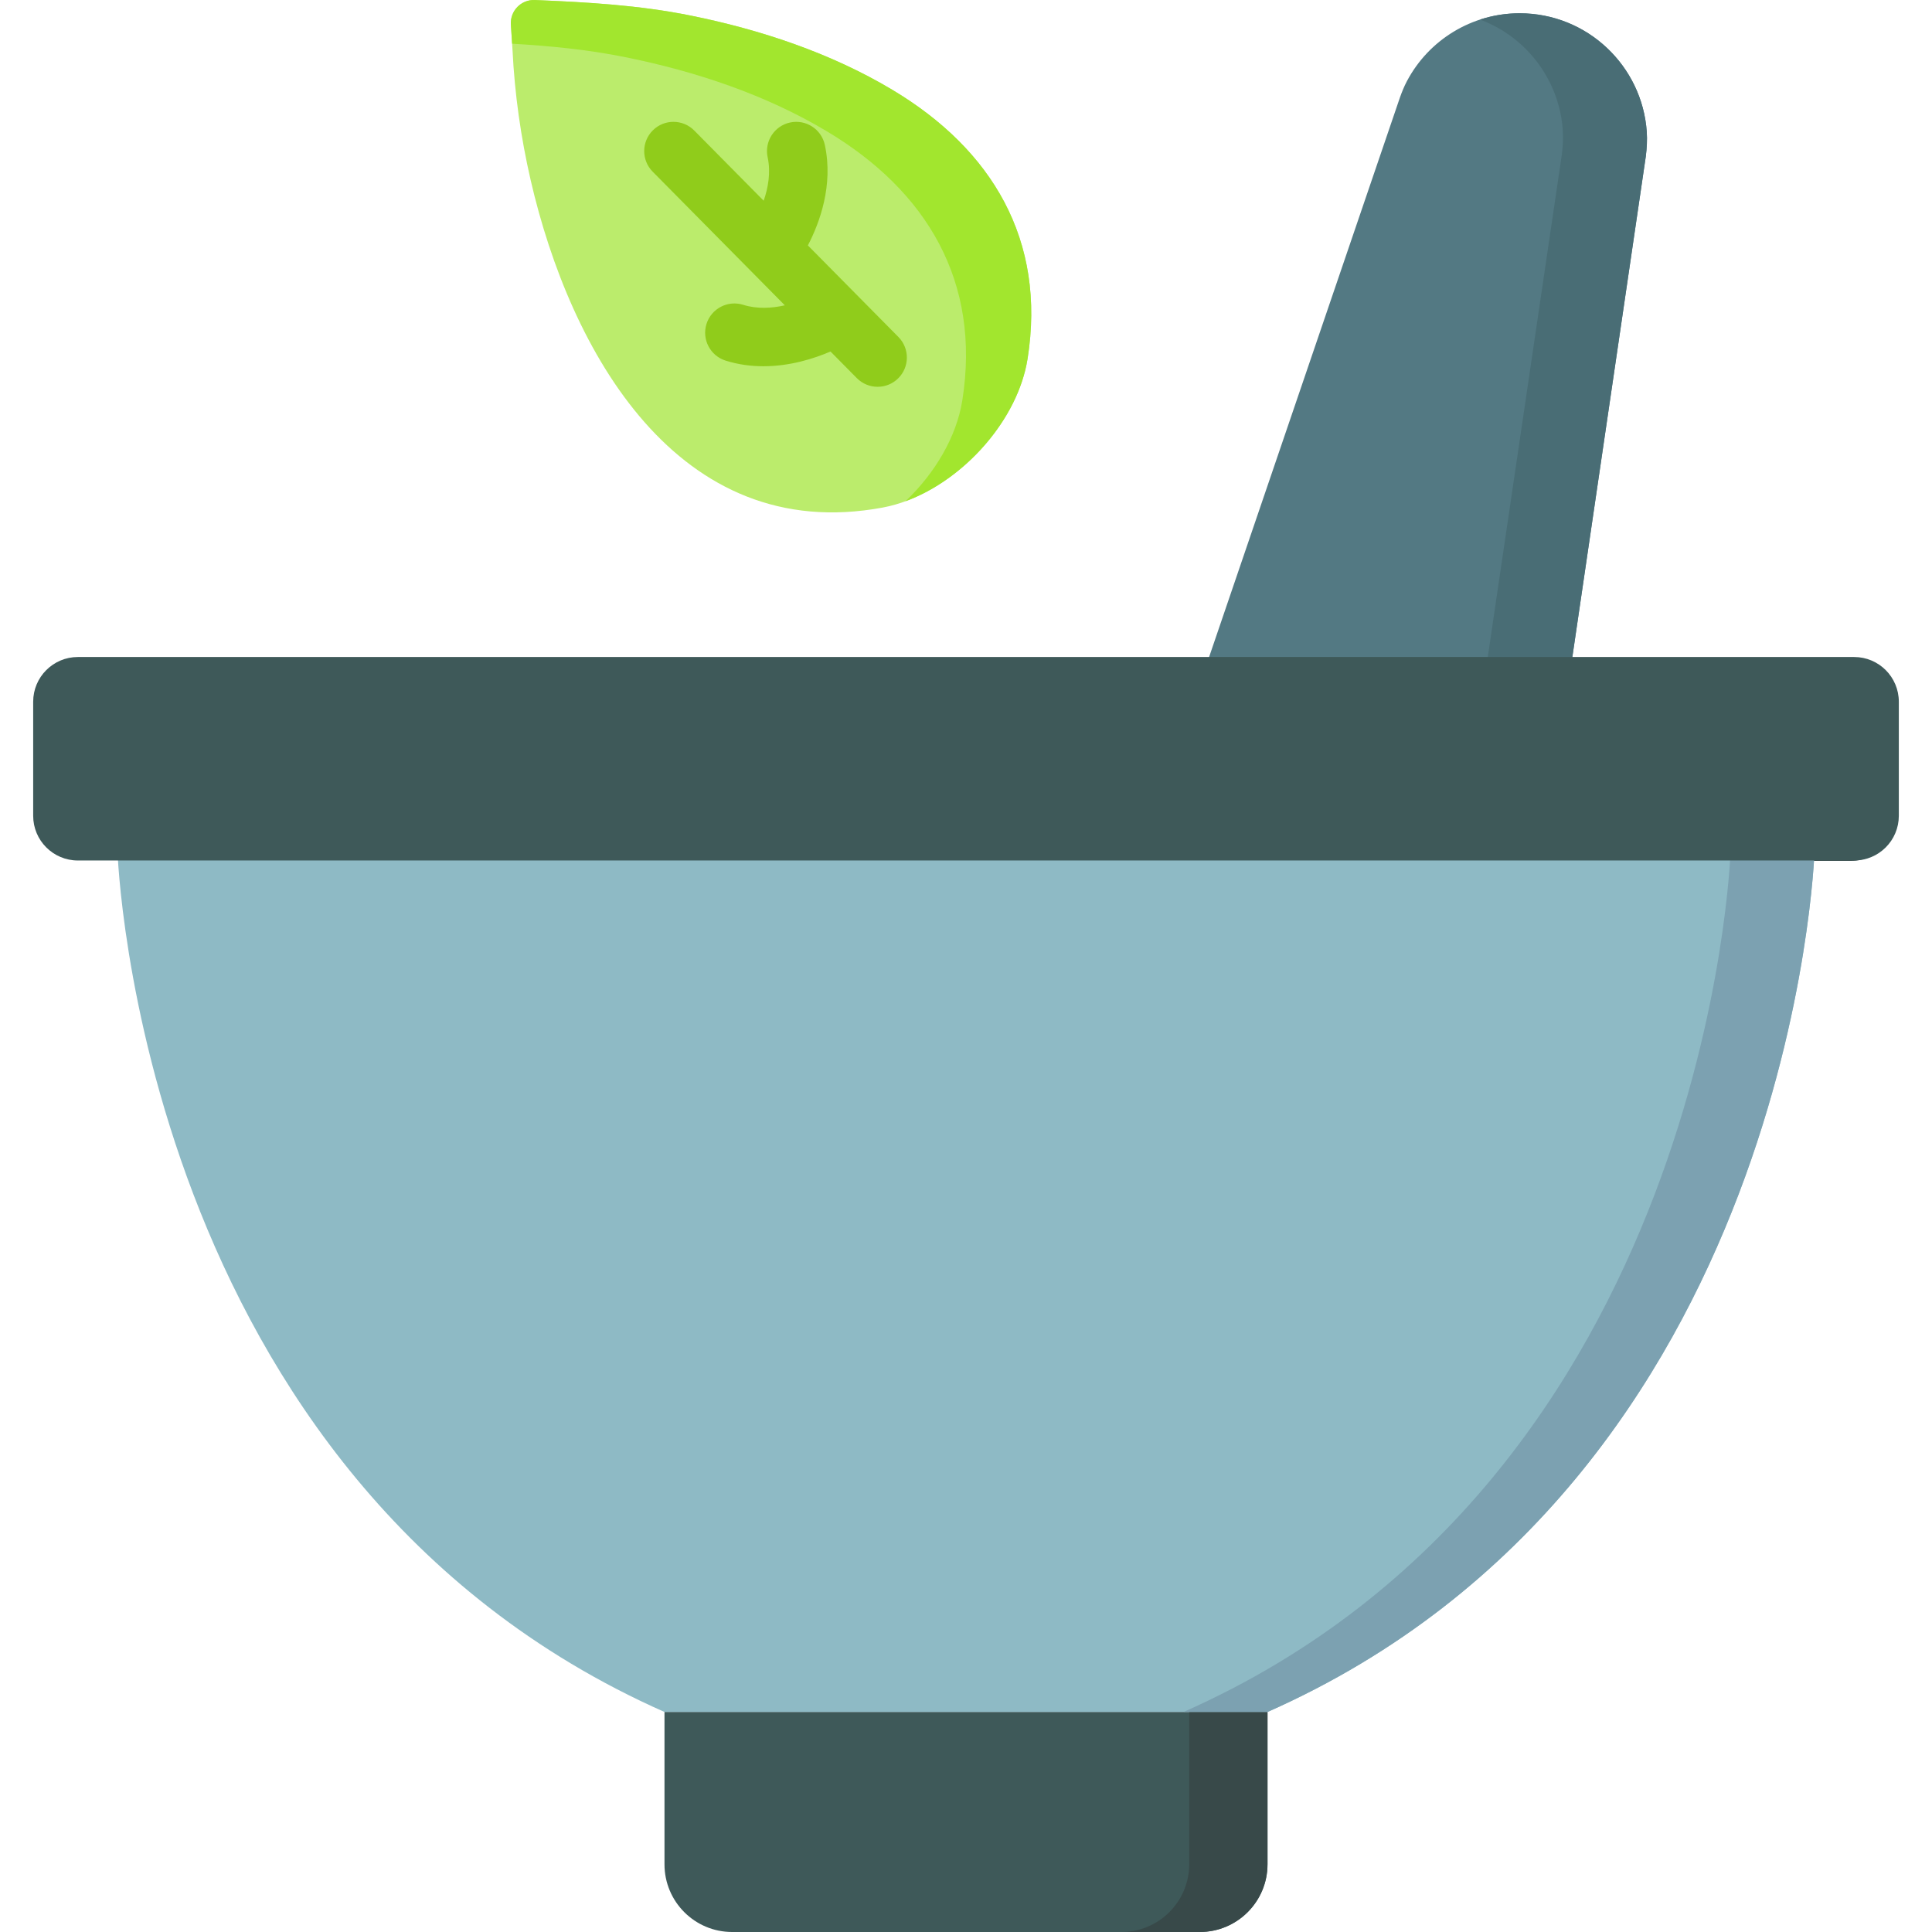
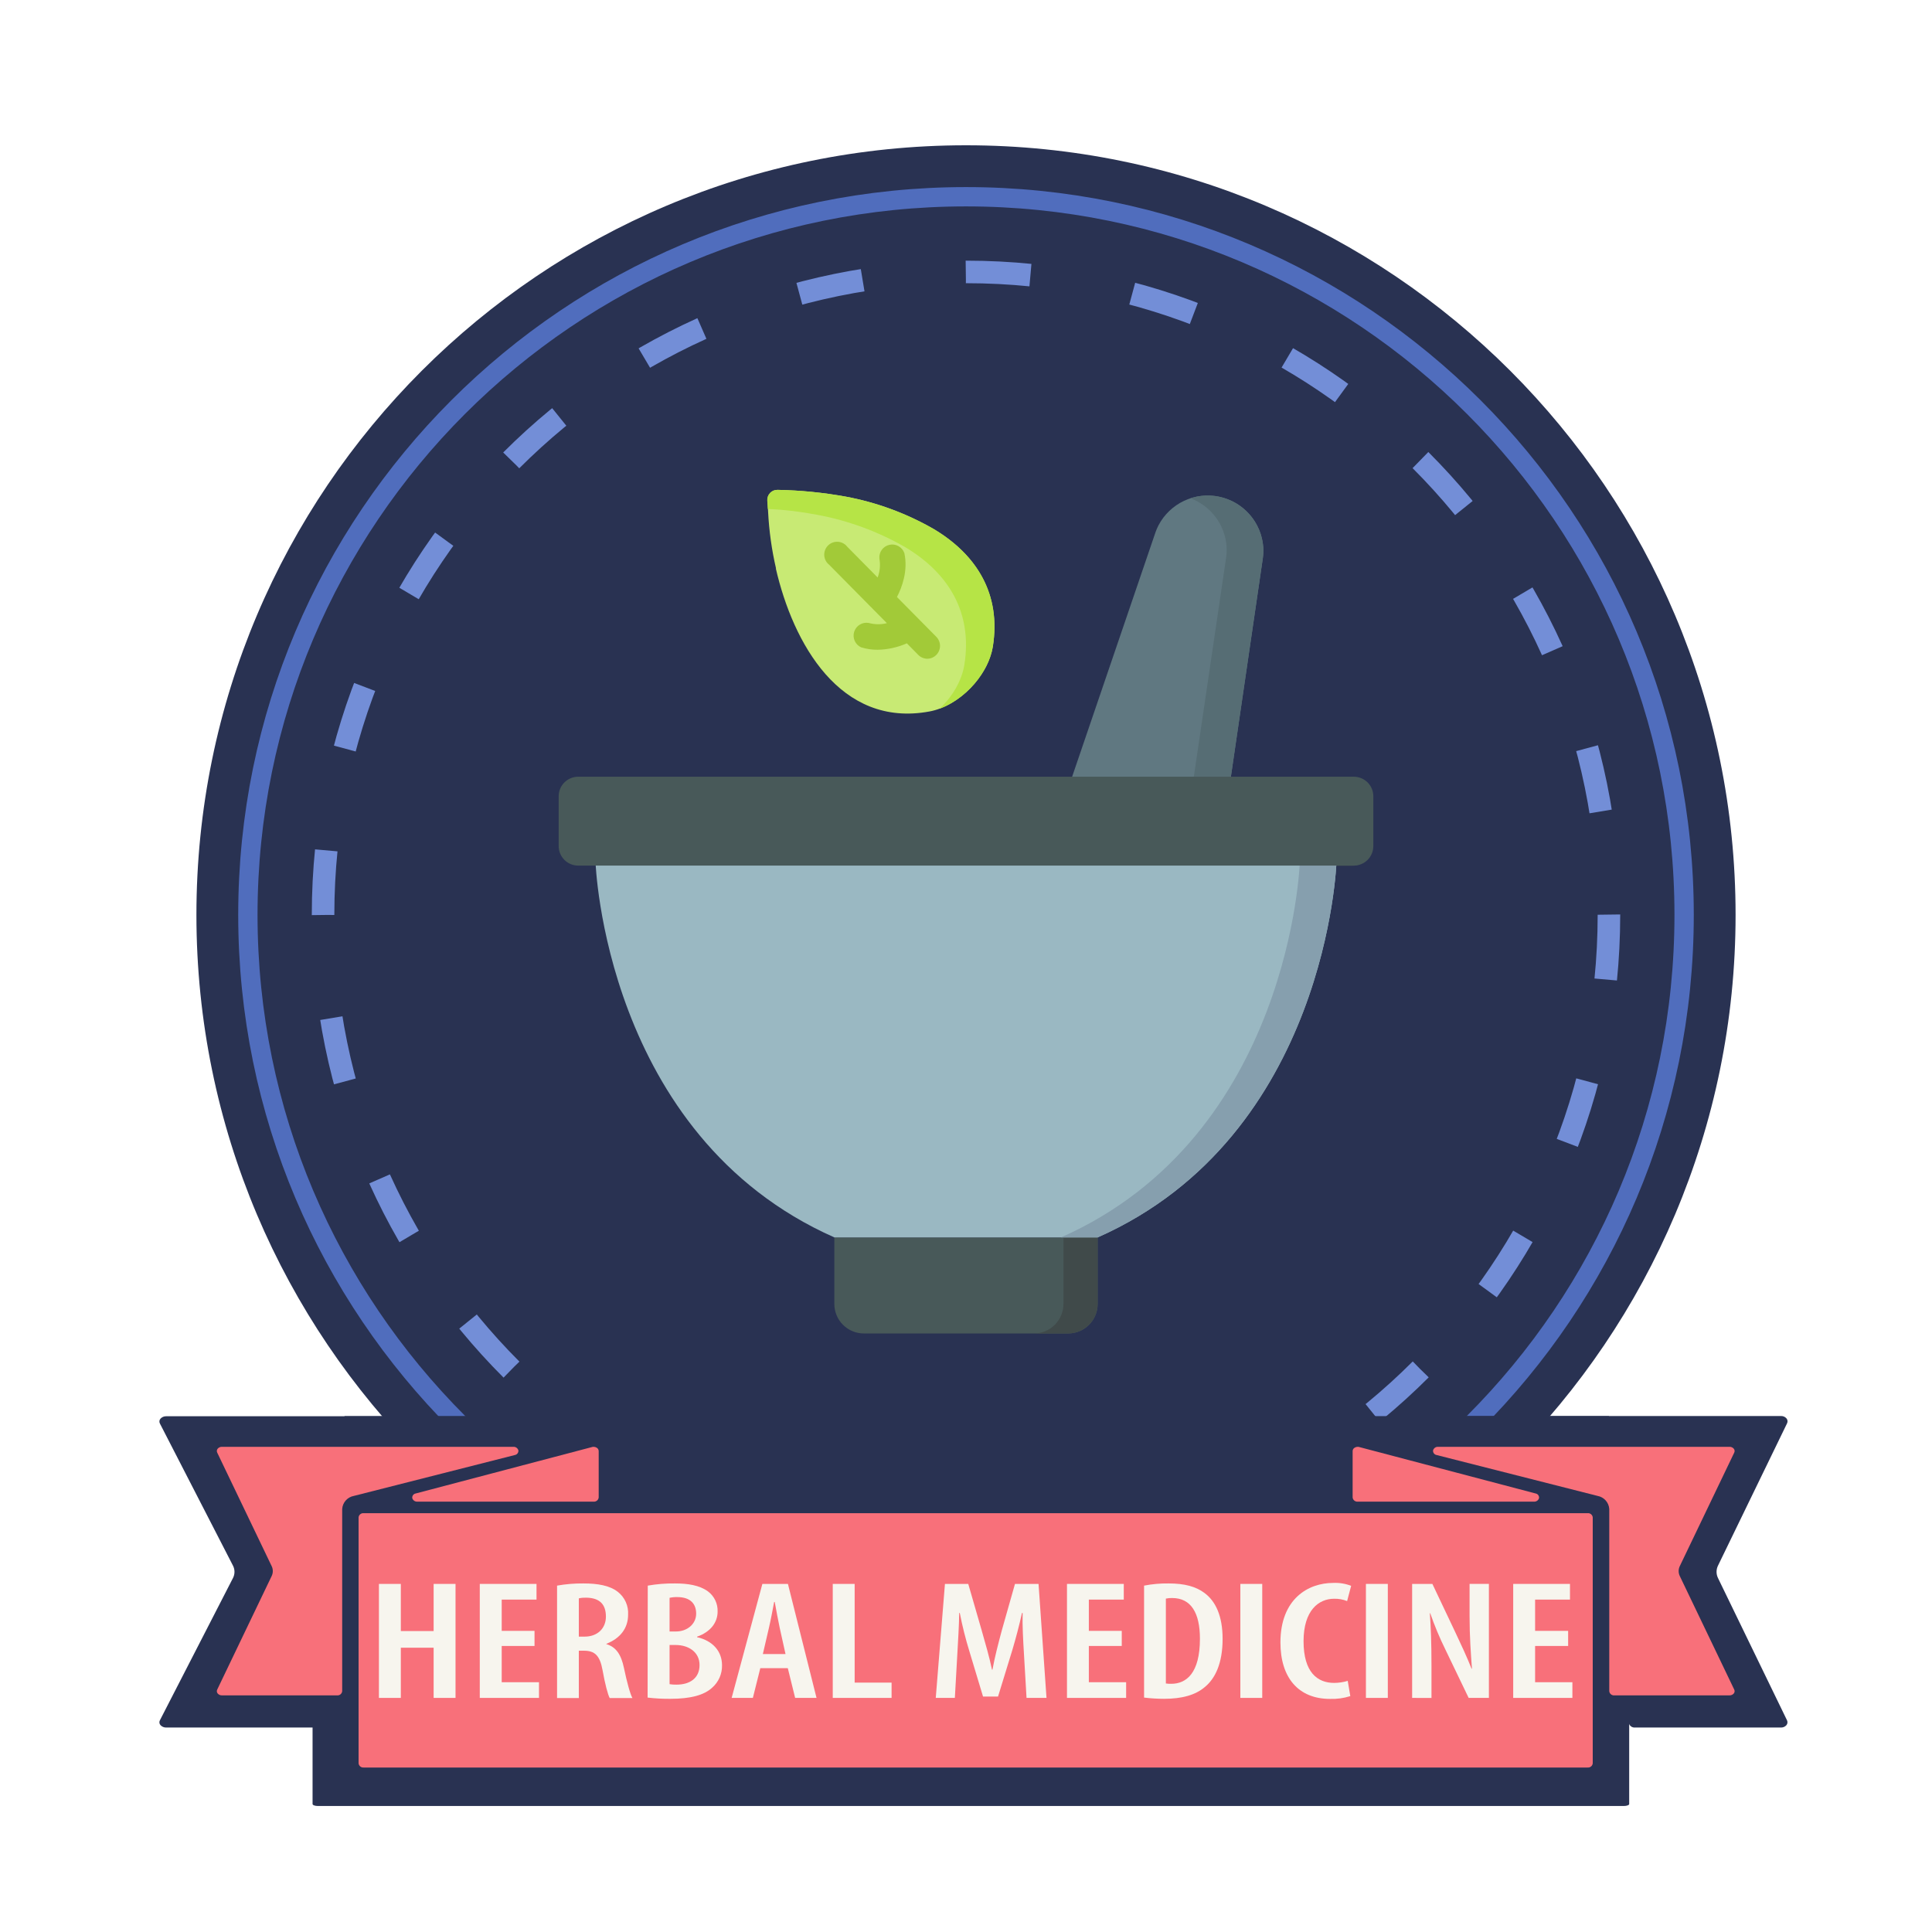
- <svg xmlns="http://www.w3.org/2000/svg" id="Capa_1" enable-background="new 0 0 512 512" height="512" viewBox="0 0 512 512" width="512">
-   <g>
-     <path d="m502.408 186.233v30.054c0 6.542-5.302 11.844-11.844 11.844h-20.67c6.542 0 11.844-5.302 11.844-11.844v-30.054c0-6.552-5.302-11.854-11.844-11.854h20.67c6.542-.001 11.844 5.301 11.844 11.854z" fill="#384949" />
-     <path d="m140.624 47.71c-2.6-11.291-4.233-22.841-4.801-34.415-.039-.789-.234-3.796-.432-6.778-.24-3.626 2.718-6.662 6.348-6.511 13.842.577 27.585 1.348 41.312 4.123 18.581 3.756 37.134 9.92 53.456 19.688 26.409 15.803 40.79 39.821 35.814 71.249-2.888 18.239-20.595 36.132-38.397 39.443-54.316 10.102-82.865-41.477-93.3-86.799z" fill="#bbec6c" />
-     <path d="m272.319 95.067c-2.553 16.164-16.753 32.059-32.349 37.764 7.751-7.369 13.518-17.011 15.058-26.747 4.971-31.419-9.405-55.437-35.821-71.239-16.319-9.777-34.87-15.937-53.453-19.688-9.994-2.026-19.998-2.987-30.034-3.576-.083-1.333-.207-3.204-.331-5.064-.238-3.628 2.718-6.666 6.346-6.511 13.849.579 27.584 1.344 41.319 4.124 18.572 3.752 37.134 9.922 53.453 19.688 26.407 15.802 40.793 39.82 35.812 71.249z" fill="#a2e62e" />
-     <path d="m319.227 177.629 51.784-151.834c.517-1.447 1.095-2.875 1.81-4.235 5.801-11.027 17.276-18.043 29.889-18.043 17.965 0 32.506 13.98 33.698 31.422.148 2.16.018 4.33-.251 6.478l-19.982 136.212z" fill="#537983" />
-     <path d="m436.162 41.416-19.99 136.21-22.416.002 20.145-136.658c.27-2.146.394-4.313.249-6.48-.591-8.72-4.531-16.569-10.565-22.251-3.245-3.048-7.092-5.475-11.364-7.05 3.328-1.089 6.864-1.669 10.493-1.669 8.979 0 17.108 3.494 23.132 9.166 6.034 5.671 9.964 13.531 10.565 22.251.145 2.166.01 4.333-.249 6.479z" fill="#496d75" />
-     <path d="m317.971 512h-123.942c-9.904 0-17.932-8.028-17.932-17.932v-40.389h159.807v40.389c-.001 9.904-8.029 17.932-17.933 17.932z" fill="#3e5959" />
-     <path d="m335.899 453.674v40.333c0 9.943-8.046 17.989-17.989 17.989h-20.737c9.943 0 17.989-8.046 17.989-17.989v-40.333z" fill="#384949" />
-     <path d="m31.145 225.697s5.302 166.126 144.919 227.982h159.873c139.617-61.856 144.919-227.982 144.919-227.982z" fill="#8ebac5" />
-     <path d="m480.86 225.693s-5.309 166.133-144.919 227.981h-22.251c139.621-61.848 144.919-227.981 144.919-227.981z" fill="#7ca1b1" />
-     <path d="m491.359 228.041h-470.718c-6.543 0-11.847-5.304-11.847-11.847v-30.234c0-6.543 5.304-11.847 11.847-11.847h470.719c6.543 0 11.847 5.304 11.847 11.847v30.234c-.001 6.543-5.305 11.847-11.848 11.847z" fill="#3e5959" />
-     <path d="m238.09 89.304-23.995-24.265c3.121-6.006 6.798-15.945 4.495-26.631-.902-4.185-5.026-6.845-9.211-5.944-4.184.902-6.846 5.025-5.945 9.21.874 4.053.125 8.124-1.05 11.523l-18.4-18.607c-3.01-3.043-7.918-3.071-10.962-.062-3.044 3.01-3.071 7.918-.062 10.962l35.027 35.421c-3.373.767-7.288 1.042-11.05-.134-4.085-1.278-8.434.997-9.712 5.083s.998 8.434 5.084 9.712c3.398 1.063 6.774 1.487 10.001 1.487 7.148 0 13.54-2.08 17.784-3.906l6.972 7.051c1.516 1.533 3.513 2.301 5.512 2.301 1.969 0 3.939-.746 5.45-2.24 3.045-3.009 3.072-7.917.062-10.961z" fill="#90cc1b" />
+ <svg xmlns="http://www.w3.org/2000/svg" viewBox="0 0 600 600">
+   <g id="DESIGNED_BY_FREEPIK" data-name="DESIGNED BY FREEPIK">
+     <circle cx="300" cy="284.12" r="239" style="fill:#293252" />
+     <circle cx="300" cy="284.12" r="223.02" style="fill:none;stroke:#506dbd;stroke-miterlimit:10;stroke-width:6px" />
+     <circle cx="300" cy="284.12" r="199.67" style="fill:none;stroke:#738ed7;stroke-miterlimit:10;stroke-width:7px;stroke-dasharray:20.106,32.17" />
+     <path d="M98.75,560.87l405.52,0c.93,0,1.69-.27,1.69-.6V524.75c0-.33-.75-.6-1.68-.6l-405.53,0c-.93,0-1.68.27-1.68.61v35.48C97.06,560.6,97.81,560.87,98.75,560.87Z" style="fill:#293252" />
+     <path d="M72.34,486.2a4.2,4.2,0,0,1,0,3.9L49.65,534.27a1.31,1.31,0,0,0,.22,1.52,2.36,2.36,0,0,0,1.75.71h48a1.92,1.92,0,0,0,2.12-1.63V464c0-2.32,2-4.38,4.85-5.06l67-15.91a1.68,1.68,0,0,0,1.48-1.81,2,2,0,0,0-2.1-1.39H51.62a2.33,2.33,0,0,0-1.75.72,1.31,1.31,0,0,0-.22,1.52Z" style="fill:#293252" />
+     <path d="M80.74,531.41H520c1,0,1.83-.61,1.83-1.37v-80.1c0-.75-.82-1.36-1.83-1.36H80.74c-1,0-1.83.61-1.83,1.36V530C78.91,530.8,79.73,531.41,80.74,531.41Z" style="fill:#293252" />
+     <path d="M437.91,443,501.2,458.9c2.73.68,4.59,2.74,4.59,5.06v70.91a1.84,1.84,0,0,0,2,1.63h45.33a2.17,2.17,0,0,0,1.65-.71,1.4,1.4,0,0,0,.21-1.52L533.55,490.1a4.38,4.38,0,0,1,0-3.9L555,442a1.4,1.4,0,0,0-.21-1.52,2.14,2.14,0,0,0-1.65-.72H438.5a1.92,1.92,0,0,0-2,1.39A1.67,1.67,0,0,0,437.91,443Z" style="fill:#293252" />
+     <rect x="107" y="439.79" width="392.67" height="40.94" style="fill:#293252" />
+     <path d="M426.09,247.42V262.8a6.06,6.06,0,0,1-6.06,6.06H409.45a6.06,6.06,0,0,0,6.06-6.06V247.42a6.06,6.06,0,0,0-6.06-6.06H420A6.06,6.06,0,0,1,426.09,247.42Z" style="fill:#404a4a" />
+     <path d="M241,176.54a100.63,100.63,0,0,1-2.46-17.61c0-.41-.12-2-.22-3.47a3.12,3.12,0,0,1,3.25-3.33,133.31,133.31,0,0,1,21.14,2.11A86.65,86.65,0,0,1,290,164.31c13.52,8.09,20.88,20.38,18.33,36.46-1.48,9.33-10.54,18.49-19.65,20.18-27.79,5.17-42.4-21.22-47.74-44.41Z" style="fill:#c8ea74" />
+     <path d="M308.35,200.77C307,209,299.78,217.18,291.8,220.1c4-3.77,6.91-8.71,7.7-13.69,2.55-16.08-4.81-28.37-18.33-36.46a86.65,86.65,0,0,0-27.35-10.07,108.3,108.3,0,0,0-15.37-1.83c0-.68-.11-1.64-.17-2.59a3.12,3.12,0,0,1,3.25-3.33,132.15,132.15,0,0,1,21.14,2.11A86.65,86.65,0,0,1,290,164.31C303.54,172.4,310.9,184.69,308.35,200.77Z" style="fill:#b6e446" />
+     <path d="M332.35,243l26.5-77.7a16.54,16.54,0,0,1,.93-2.16A17.28,17.28,0,0,1,392.32,170a17.54,17.54,0,0,1-.13,3.32L382,243Z" style="fill:#607881" />
+     <path d="M392.19,173.32,382,243H370.49l10.31-69.93a17.54,17.54,0,0,0,.13-3.32,17.32,17.32,0,0,0-11.22-15A17.3,17.3,0,0,1,392.32,170a18.41,18.41,0,0,1-.13,3.32Z" style="fill:#566d74" />
+     <path d="M331.71,414.12H268.29a9.17,9.17,0,0,1-9.18-9.17V384.28h81.78V405A9.17,9.17,0,0,1,331.71,414.12Z" style="fill:#485959" />
+     <path d="M340.89,384.28v20.64a9.2,9.2,0,0,1-9.21,9.2H321.07a9.19,9.19,0,0,0,9.2-9.2V384.28Z" style="fill:#404a4a" />
+     <path d="M184.94,267.62s2.71,85,74.16,116.66h81.8c71.45-31.65,74.16-116.66,74.16-116.66Z" style="fill:#9ab8c2" />
+     <path d="M415.06,267.62s-2.71,85-74.15,116.66H329.52c71.45-31.65,74.16-116.66,74.16-116.66Z" style="fill:#869fae" />
+     <path d="M420.44,268.82H179.56a6.06,6.06,0,0,1-6.06-6.07V247.28a6.06,6.06,0,0,1,6.06-6.06H420.44a6.06,6.06,0,0,1,6.06,6.06v15.47a6.06,6.06,0,0,1-6.06,6.07Z" style="fill:#485959" />
+     <path d="M290.83,197.82l-12.27-12.41c1.59-3.08,3.47-8.16,2.3-13.63a4,4,0,0,0-7.76,1.67,11.07,11.07,0,0,1-.54,5.9l-9.41-9.53a4,4,0,1,0-5.64,5.58l17.92,18.13a11,11,0,0,1-5.65-.07,4,4,0,0,0-2.37,7.57,17.18,17.18,0,0,0,5.12.76,23.46,23.46,0,0,0,9.1-2l3.56,3.61a4,4,0,0,0,2.82,1.18,4,4,0,0,0,2.82-6.76Z" style="fill:#a2ca38" />
+     <path d="M112.94,548.92H493.06a1.46,1.46,0,0,0,1.58-1.3V471.23a1.46,1.46,0,0,0-1.58-1.3H112.94a1.46,1.46,0,0,0-1.58,1.3v76.39A1.46,1.46,0,0,0,112.94,548.92Z" style="fill:#f8707a" />
+     <path d="M446.15,451.87l50,12.7a4.42,4.42,0,0,1,3.62,4.05v56.59a1.45,1.45,0,0,0,1.58,1.3h35.78a1.67,1.67,0,0,0,1.3-.57,1.1,1.1,0,0,0,.16-1.21l-16.91-35.26a3.54,3.54,0,0,1,0-3.11l16.91-35.25a1.12,1.12,0,0,0-.16-1.22,1.7,1.7,0,0,0-1.3-.57H446.61a1.53,1.53,0,0,0-1.56,1.11A1.32,1.32,0,0,0,446.15,451.87Z" style="fill:#f8707a" />
+     <path d="M84.36,486.36a3.54,3.54,0,0,1,0,3.11L67.45,524.73a1.1,1.1,0,0,0,.16,1.21,1.67,1.67,0,0,0,1.3.57h35.78a1.45,1.45,0,0,0,1.58-1.3V468.62a4.42,4.42,0,0,1,3.62-4.05l50-12.7a1.32,1.32,0,0,0,1.1-1.44,1.53,1.53,0,0,0-1.56-1.11H68.91a1.7,1.7,0,0,0-1.3.57,1.12,1.12,0,0,0-.16,1.22Z" style="fill:#f8707a" />
+     <path d="M421.65,466.35H476.4a1.52,1.52,0,0,0,1.56-1.1,1.29,1.29,0,0,0-1.07-1.44l-54.76-14.42a1.59,1.59,0,0,0-.48-.07,1.76,1.76,0,0,0-.93.26,1.23,1.23,0,0,0-.65,1.05v14.42A1.46,1.46,0,0,0,421.65,466.35Z" style="fill:#f8707a" />
+     <path d="M129.6,466.35h54.75a1.46,1.46,0,0,0,1.58-1.3V450.63a1.23,1.23,0,0,0-.65-1.05,1.76,1.76,0,0,0-.93-.26,1.59,1.59,0,0,0-.48.07l-54.76,14.42a1.3,1.3,0,0,0-1.08,1.44A1.54,1.54,0,0,0,129.6,466.35Z" style="fill:#f8707a" />
+     <path d="M124.48,491.9v14.64h10.19V491.9h6.8v35.4h-6.8V511.71H124.48V527.3h-6.8V491.9Z" style="fill:#f7f5ee" />
+     <path d="M166,511.17H155.81v11.26h11.58v4.87H149V491.9h17.62v4.87H155.81v9.71H166Z" style="fill:#f7f5ee" />
+     <path d="M173,492.43a44.33,44.33,0,0,1,8.19-.68c4.41,0,8.11.63,10.64,2.58a8.36,8.36,0,0,1,3.23,7.16c0,4.12-2.4,7.31-6.74,9v.11c3,.89,4.59,3.24,5.46,7.43s1.93,8.1,2.62,9.31h-7.05c-.57-1-1.48-4.49-2.21-8.6-.83-4.61-2.42-6.1-5.82-6.1h-1.56v14.7H173Zm6.76,15.84h1.77c4.09,0,6.64-2.62,6.64-6.21s-1.7-5.83-6.13-5.89a9.26,9.26,0,0,0-2.28.21Z" style="fill:#f7f5ee" />
+     <path d="M201.17,492.43a45.8,45.8,0,0,1,8.46-.68c3.93,0,7.58.54,10.23,2.47a7.48,7.48,0,0,1,3,6.28c0,3.35-2.17,6.31-6.38,7.78v.16c5,1.14,7.75,4.49,7.75,8.72a9,9,0,0,1-3.1,7c-2.5,2.29-6.69,3.42-12.87,3.42a55.48,55.48,0,0,1-7.14-.38Zm6.77,14.24h2c3.46,0,6.26-2.3,6.26-5.54,0-2.9-1.64-5.14-5.87-5.14a9.78,9.78,0,0,0-2.39.23Zm0,16.36a11.5,11.5,0,0,0,2.14.15c4.16,0,7.17-2,7.17-6.08s-3.46-6.21-7.36-6.23h-1.95Z" style="fill:#f7f5ee" />
+     <path d="M236.12,518.07l-2.31,9.23h-6.59l9.54-35.4h7.94l8.88,35.4h-6.64l-2.28-9.23Zm7.83-4.39-1.8-8.12c-.51-2.32-1.08-5.58-1.55-8.06h-.18c-.47,2.5-1.11,5.87-1.63,8.08l-1.88,8.1Z" style="fill:#f7f5ee" />
+     <path d="M258.62,491.9h6.8v30.65h11.47v4.75H258.62Z" style="fill:#f7f5ee" />
+     <path d="M318,513.63c-.24-4-.53-8.79-.41-12.7h-.21c-.83,3.87-2,8.17-3,11.54l-4.43,14.41h-4.66l-4.22-14a115.87,115.87,0,0,1-3-11.95h-.18c-.06,4-.35,8.69-.59,12.88l-.76,13.49h-5.93l2.85-35.4h7.24l4.14,14.33c1.3,4.57,2.39,8.28,3.23,12.3h.15c.74-4,1.69-7.69,2.93-12.3l4.06-14.33h7.32L325,527.3H318.8Z" style="fill:#f7f5ee" />
+     <path d="M348.37,511.17H338.15v11.26h11.58v4.87H331.36V491.9H349v4.87H338.15v9.71h10.22Z" style="fill:#f7f5ee" />
+     <path d="M355.3,492.43a37.23,37.23,0,0,1,7.63-.68c5,0,8.52,1,11.09,2.93,3.52,2.57,5.67,7.2,5.67,14.3,0,7.59-2.3,12.35-5.59,15-2.86,2.42-7,3.6-12.54,3.6a52,52,0,0,1-6.26-.38Zm6.77,30.39a9.94,9.94,0,0,0,1.66.1c4.65,0,8.92-3.23,8.92-14,0-8-2.75-12.64-8.63-12.64a8.62,8.62,0,0,0-1.95.18Z" style="fill:#f7f5ee" />
+     <path d="M392,491.9v35.4h-6.8V491.9Z" style="fill:#f7f5ee" />
+     <path d="M419.35,526.74a18.49,18.49,0,0,1-6.31.87c-9.8,0-15.39-6.59-15.39-17.52,0-13.62,8.71-18.5,16.35-18.5a13.8,13.8,0,0,1,5.61.9l-1.25,4.74a10.08,10.08,0,0,0-4.08-.72c-4.68,0-9.45,3.52-9.45,13.19s4.32,12.94,9.49,12.94a14.81,14.81,0,0,0,4.23-.63Z" style="fill:#f7f5ee" />
+     <path d="M431,491.9v35.4h-6.8V491.9Z" style="fill:#f7f5ee" />
+     <path d="M438.55,527.3V491.9h6.29L452,507c1.52,3.21,3.67,7.81,5,11.22h.13c-.34-4.54-.74-10-.74-16.33v-10h6v35.4h-6.29l-7.25-15.07A97.62,97.62,0,0,1,444.17,501h-.12c.3,4.09.51,9.11.51,16.43v9.89Z" style="fill:#f7f5ee" />
+     <path d="M487,511.17H476.74v11.26h11.58v4.87H469.94V491.9h17.63v4.87H476.74v9.71H487Z" style="fill:#f7f5ee" />
  </g>
</svg>
